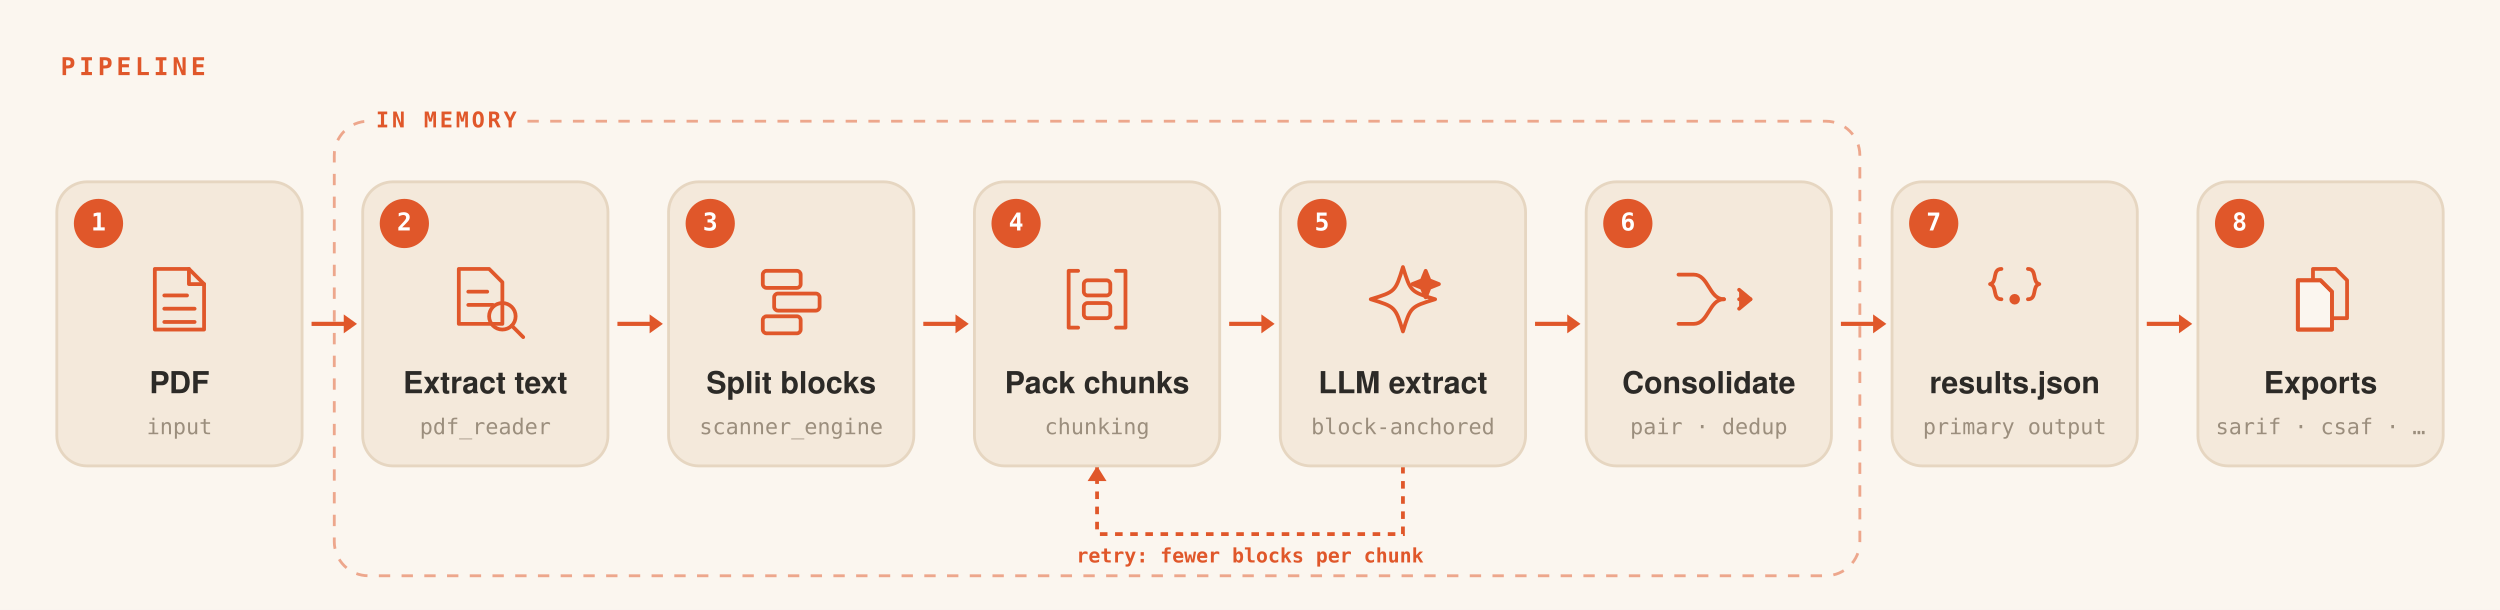
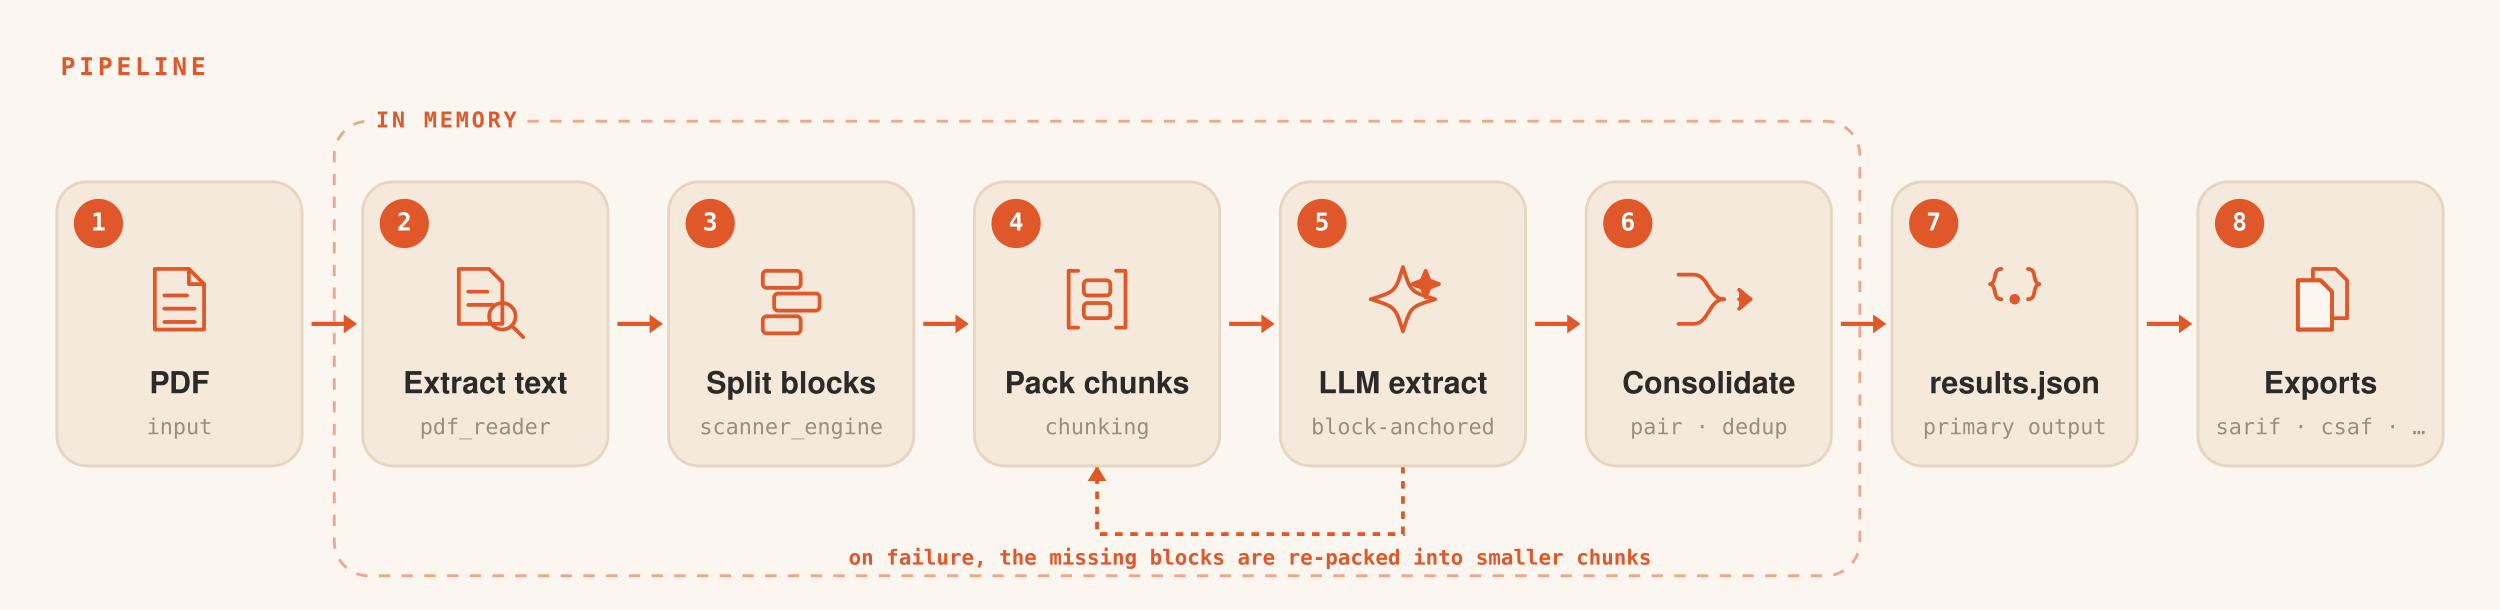
<svg xmlns="http://www.w3.org/2000/svg" width="1320" height="322" viewBox="0 0 1320 322">
  <rect width="1320" height="322" fill="#fbf6ef" />
  <text x="32" y="36" font-size="13" fill="#e0572a" font-weight="bold" text-anchor="start" letter-spacing="2" font-family="ui-monospace,SFMono-Regular,Menlo,Consolas,monospace" dominant-baseline="middle">PIPELINE</text>
  <rect x="176.5" y="64" width="805.5" height="240" rx="18" fill="none" stroke="#e0572a" stroke-width="1.5" stroke-dasharray="6 6" opacity="0.5" />
  <rect x="192.5" y="55" width="84" height="18" fill="#fbf6ef" />
  <text x="198.5" y="64" font-size="11.5" fill="#e0572a" font-weight="bold" text-anchor="start" letter-spacing="1.5" font-family="ui-monospace,SFMono-Regular,Menlo,Consolas,monospace" dominant-baseline="middle">IN MEMORY</text>
  <path d="M 740.75 246 V 282 H 579.25 V 246" fill="none" stroke="#e0572a" stroke-width="2" stroke-dasharray="4 4" />
  <path d="M 574.25 254 L 579.25 246 L 584.25 254 Z" fill="#e0572a" />
-   <text x="660.0" y="294" font-size="10.5" fill="#e0572a" font-weight="bold" text-anchor="middle" font-family="ui-monospace,SFMono-Regular,Menlo,Consolas,monospace" dominant-baseline="middle">retry: fewer blocks per chunk</text>
+   <text x="660.0" y="295" font-size="11" fill="#e0572a" font-weight="bold" text-anchor="middle" font-family="ui-monospace,SFMono-Regular,Menlo,Consolas,monospace" dominant-baseline="middle">on failure, the missing blocks are re-packed into smaller chunks</text>
  <rect x="30.0" y="96" width="129.5" height="150" rx="16" fill="#f4e9db" stroke="#e6d6c1" stroke-width="1.5" />
  <circle cx="52.0" cy="118" r="13" fill="#e0572a" />
  <text x="52.0" y="118" font-size="13" fill="#fff" font-weight="bold" text-anchor="middle" font-family="ui-monospace,SFMono-Regular,Menlo,Consolas,monospace" dominant-baseline="middle">1</text>
  <g stroke="#e0572a" stroke-width="2" fill="none" stroke-linecap="round" stroke-linejoin="round">
    <path d="M 81.75 142 h 18 l 8 8 v 24 h -26 z" />
    <path d="M 99.75 142 v 8 h 8" />
    <path d="M 86.75 156 h 12 M 86.75 163 h 16 M 86.75 170 h 16" />
  </g>
  <text x="94.75" y="202" font-size="16" fill="#2c2a27" font-weight="bold" text-anchor="middle" font-family="ui-sans-serif,-apple-system,Segoe UI,Helvetica,Arial,sans-serif" dominant-baseline="middle">PDF</text>
  <text x="94.75" y="226" font-size="11.5" fill="#9b8e7d" font-weight="normal" text-anchor="middle" font-family="ui-monospace,SFMono-Regular,Menlo,Consolas,monospace" dominant-baseline="middle">input</text>
  <line x1="164.5" y1="171.0" x2="182.5" y2="171.0" stroke="#e0572a" stroke-width="2.2" />
  <path d="M 181.5 166.0 L 188.5 171.0 L 181.5 176.0 Z" fill="#e0572a" />
  <rect x="191.5" y="96" width="129.5" height="150" rx="16" fill="#f4e9db" stroke="#e6d6c1" stroke-width="1.5" />
  <circle cx="213.5" cy="118" r="13" fill="#e0572a" />
  <text x="213.5" y="118" font-size="13" fill="#fff" font-weight="bold" text-anchor="middle" font-family="ui-monospace,SFMono-Regular,Menlo,Consolas,monospace" dominant-baseline="middle">2</text>
  <g stroke="#e0572a" stroke-width="2" fill="none" stroke-linecap="round" stroke-linejoin="round">
    <path d="M 242.25 142 h 16 l 7 7 v 22 h -23 z" />
    <path d="M 247.25 154 h 10 M 247.25 161 h 13" />
    <circle cx="265.25" cy="167" r="7" />
    <path d="M 270.25 172 l 6 6" />
  </g>
  <text x="256.25" y="202" font-size="16" fill="#2c2a27" font-weight="bold" text-anchor="middle" font-family="ui-sans-serif,-apple-system,Segoe UI,Helvetica,Arial,sans-serif" dominant-baseline="middle">Extract text</text>
  <text x="256.25" y="226" font-size="11.5" fill="#9b8e7d" font-weight="normal" text-anchor="middle" font-family="ui-monospace,SFMono-Regular,Menlo,Consolas,monospace" dominant-baseline="middle">pdf_reader</text>
  <line x1="326.0" y1="171.0" x2="344.0" y2="171.0" stroke="#e0572a" stroke-width="2.2" />
  <path d="M 343.0 166.0 L 350.0 171.0 L 343.0 176.0 Z" fill="#e0572a" />
  <rect x="353.0" y="96" width="129.5" height="150" rx="16" fill="#f4e9db" stroke="#e6d6c1" stroke-width="1.5" />
  <circle cx="375.0" cy="118" r="13" fill="#e0572a" />
  <text x="375.0" y="118" font-size="13" fill="#fff" font-weight="bold" text-anchor="middle" font-family="ui-monospace,SFMono-Regular,Menlo,Consolas,monospace" dominant-baseline="middle">3</text>
  <g stroke="#e0572a" stroke-width="2" fill="none" stroke-linecap="round" stroke-linejoin="round">
    <rect x="402.75" y="143" width="20" height="9" rx="2" />
    <rect x="408.75" y="155" width="24" height="9" rx="2" />
    <rect x="402.75" y="167" width="20" height="9" rx="2" />
  </g>
  <text x="417.75" y="202" font-size="16" fill="#2c2a27" font-weight="bold" text-anchor="middle" font-family="ui-sans-serif,-apple-system,Segoe UI,Helvetica,Arial,sans-serif" dominant-baseline="middle">Split blocks</text>
  <text x="417.75" y="226" font-size="11.5" fill="#9b8e7d" font-weight="normal" text-anchor="middle" font-family="ui-monospace,SFMono-Regular,Menlo,Consolas,monospace" dominant-baseline="middle">scanner_engine</text>
  <line x1="487.5" y1="171.0" x2="505.5" y2="171.0" stroke="#e0572a" stroke-width="2.2" />
  <path d="M 504.5 166.0 L 511.5 171.0 L 504.5 176.0 Z" fill="#e0572a" />
  <rect x="514.5" y="96" width="129.5" height="150" rx="16" fill="#f4e9db" stroke="#e6d6c1" stroke-width="1.5" />
  <circle cx="536.5" cy="118" r="13" fill="#e0572a" />
  <text x="536.5" y="118" font-size="13" fill="#fff" font-weight="bold" text-anchor="middle" font-family="ui-monospace,SFMono-Regular,Menlo,Consolas,monospace" dominant-baseline="middle">4</text>
  <g stroke="#e0572a" stroke-width="2" fill="none" stroke-linecap="round" stroke-linejoin="round">
    <path d="M 569.25 143 h -5 v 30 h 5" />
    <path d="M 589.25 143 h 5 v 30 h -5" />
    <rect x="572.25" y="148" width="14" height="8" rx="2" />
    <rect x="572.25" y="160" width="14" height="8" rx="2" />
  </g>
  <text x="579.25" y="202" font-size="16" fill="#2c2a27" font-weight="bold" text-anchor="middle" font-family="ui-sans-serif,-apple-system,Segoe UI,Helvetica,Arial,sans-serif" dominant-baseline="middle">Pack chunks</text>
  <text x="579.25" y="226" font-size="11.5" fill="#9b8e7d" font-weight="normal" text-anchor="middle" font-family="ui-monospace,SFMono-Regular,Menlo,Consolas,monospace" dominant-baseline="middle">chunking</text>
  <line x1="649.0" y1="171.0" x2="667.0" y2="171.0" stroke="#e0572a" stroke-width="2.2" />
  <path d="M 666.0 166.0 L 673.0 171.0 L 666.0 176.0 Z" fill="#e0572a" />
  <rect x="676.0" y="96" width="129.5" height="150" rx="16" fill="#f4e9db" stroke="#e6d6c1" stroke-width="1.5" />
  <circle cx="698.0" cy="118" r="13" fill="#e0572a" />
  <text x="698.0" y="118" font-size="13" fill="#fff" font-weight="bold" text-anchor="middle" font-family="ui-monospace,SFMono-Regular,Menlo,Consolas,monospace" dominant-baseline="middle">5</text>
  <g stroke="#e0572a" stroke-width="2" fill="none" stroke-linecap="round" stroke-linejoin="round">
    <path d="M 740.75 141 C 744.75 154 744.75 154 757.75 158 C 744.75 162 744.75 162 740.75 175 C 736.75 162 736.75 162 723.75 158 C 736.75 154 736.75 154 740.75 141 Z" />
    <path d="M 752.75 143 l 2 5 l 5 2 l -5 2 l -2 5 l -2 -5 l -5 -2 l 5 -2 z" fill="#e0572a" />
  </g>
  <text x="740.75" y="202" font-size="16" fill="#2c2a27" font-weight="bold" text-anchor="middle" font-family="ui-sans-serif,-apple-system,Segoe UI,Helvetica,Arial,sans-serif" dominant-baseline="middle">LLM extract</text>
  <text x="740.75" y="226" font-size="11.5" fill="#9b8e7d" font-weight="normal" text-anchor="middle" font-family="ui-monospace,SFMono-Regular,Menlo,Consolas,monospace" dominant-baseline="middle">block-anchored</text>
  <line x1="810.5" y1="171.0" x2="828.5" y2="171.0" stroke="#e0572a" stroke-width="2.2" />
  <path d="M 827.5 166.0 L 834.5 171.0 L 827.5 176.0 Z" fill="#e0572a" />
  <rect x="837.5" y="96" width="129.5" height="150" rx="16" fill="#f4e9db" stroke="#e6d6c1" stroke-width="1.5" />
  <circle cx="859.5" cy="118" r="13" fill="#e0572a" />
  <text x="859.5" y="118" font-size="13" fill="#fff" font-weight="bold" text-anchor="middle" font-family="ui-monospace,SFMono-Regular,Menlo,Consolas,monospace" dominant-baseline="middle">6</text>
  <g stroke="#e0572a" stroke-width="2" fill="none" stroke-linecap="round" stroke-linejoin="round">
    <path d="M 886.25 145 h 8 c 8 0 8 13 16 13" />
    <path d="M 886.25 171 h 8 c 8 0 8 -13 16 -13" />
    <path d="M 918.25 158 h 6" />
    <path d="M 918.25 153 l 6 5 l -6 5" fill="#e0572a" />
  </g>
  <text x="902.25" y="202" font-size="16" fill="#2c2a27" font-weight="bold" text-anchor="middle" font-family="ui-sans-serif,-apple-system,Segoe UI,Helvetica,Arial,sans-serif" dominant-baseline="middle">Consolidate</text>
  <text x="902.25" y="226" font-size="11.5" fill="#9b8e7d" font-weight="normal" text-anchor="middle" font-family="ui-monospace,SFMono-Regular,Menlo,Consolas,monospace" dominant-baseline="middle">pair · dedup</text>
  <line x1="972.0" y1="171.0" x2="990.0" y2="171.0" stroke="#e0572a" stroke-width="2.2" />
  <path d="M 989.0 166.0 L 996.0 171.0 L 989.0 176.0 Z" fill="#e0572a" />
  <rect x="999.0" y="96" width="129.5" height="150" rx="16" fill="#f4e9db" stroke="#e6d6c1" stroke-width="1.5" />
  <circle cx="1021.0" cy="118" r="13" fill="#e0572a" />
  <text x="1021.0" y="118" font-size="13" fill="#fff" font-weight="bold" text-anchor="middle" font-family="ui-monospace,SFMono-Regular,Menlo,Consolas,monospace" dominant-baseline="middle">7</text>
  <g stroke="#e0572a" stroke-width="2" fill="none" stroke-linecap="round" stroke-linejoin="round">
    <path d="M 1056.75 142 c -5 0 -2 7 -6 8 c 4 1 1 8 6 8" />
    <path d="M 1070.75 142 c 5 0 2 7 6 8 c -4 1 -1 8 -6 8" />
    <circle cx="1063.75" cy="158" r="1.8" fill="#e0572a" />
  </g>
  <text x="1063.75" y="202" font-size="16" fill="#2c2a27" font-weight="bold" text-anchor="middle" font-family="ui-sans-serif,-apple-system,Segoe UI,Helvetica,Arial,sans-serif" dominant-baseline="middle">results.json</text>
  <text x="1063.75" y="226" font-size="11.5" fill="#9b8e7d" font-weight="normal" text-anchor="middle" font-family="ui-monospace,SFMono-Regular,Menlo,Consolas,monospace" dominant-baseline="middle">primary output</text>
  <line x1="1133.5" y1="171.0" x2="1151.5" y2="171.0" stroke="#e0572a" stroke-width="2.2" />
  <path d="M 1150.5 166.0 L 1157.5 171.0 L 1150.5 176.0 Z" fill="#e0572a" />
  <rect x="1160.5" y="96" width="129.5" height="150" rx="16" fill="#f4e9db" stroke="#e6d6c1" stroke-width="1.5" />
  <circle cx="1182.5" cy="118" r="13" fill="#e0572a" />
  <text x="1182.5" y="118" font-size="13" fill="#fff" font-weight="bold" text-anchor="middle" font-family="ui-monospace,SFMono-Regular,Menlo,Consolas,monospace" dominant-baseline="middle">8</text>
  <g stroke="#e0572a" stroke-width="2" fill="none" stroke-linecap="round" stroke-linejoin="round">
    <path d="M 1221.25 142 h 12 l 6 6 v 20 h -18 z" />
    <path d="M 1213.25 148 h 12 l 6 6 v 20 h -18 z" fill="#fbf6ef" />
    <path d="M 1213.25 148 h 12 l 6 6 v 20 h -18 z" />
  </g>
  <text x="1225.25" y="202" font-size="16" fill="#2c2a27" font-weight="bold" text-anchor="middle" font-family="ui-sans-serif,-apple-system,Segoe UI,Helvetica,Arial,sans-serif" dominant-baseline="middle">Exports</text>
  <text x="1225.25" y="226" font-size="11.5" fill="#9b8e7d" font-weight="normal" text-anchor="middle" font-family="ui-monospace,SFMono-Regular,Menlo,Consolas,monospace" dominant-baseline="middle">sarif · csaf · …</text>
</svg>
